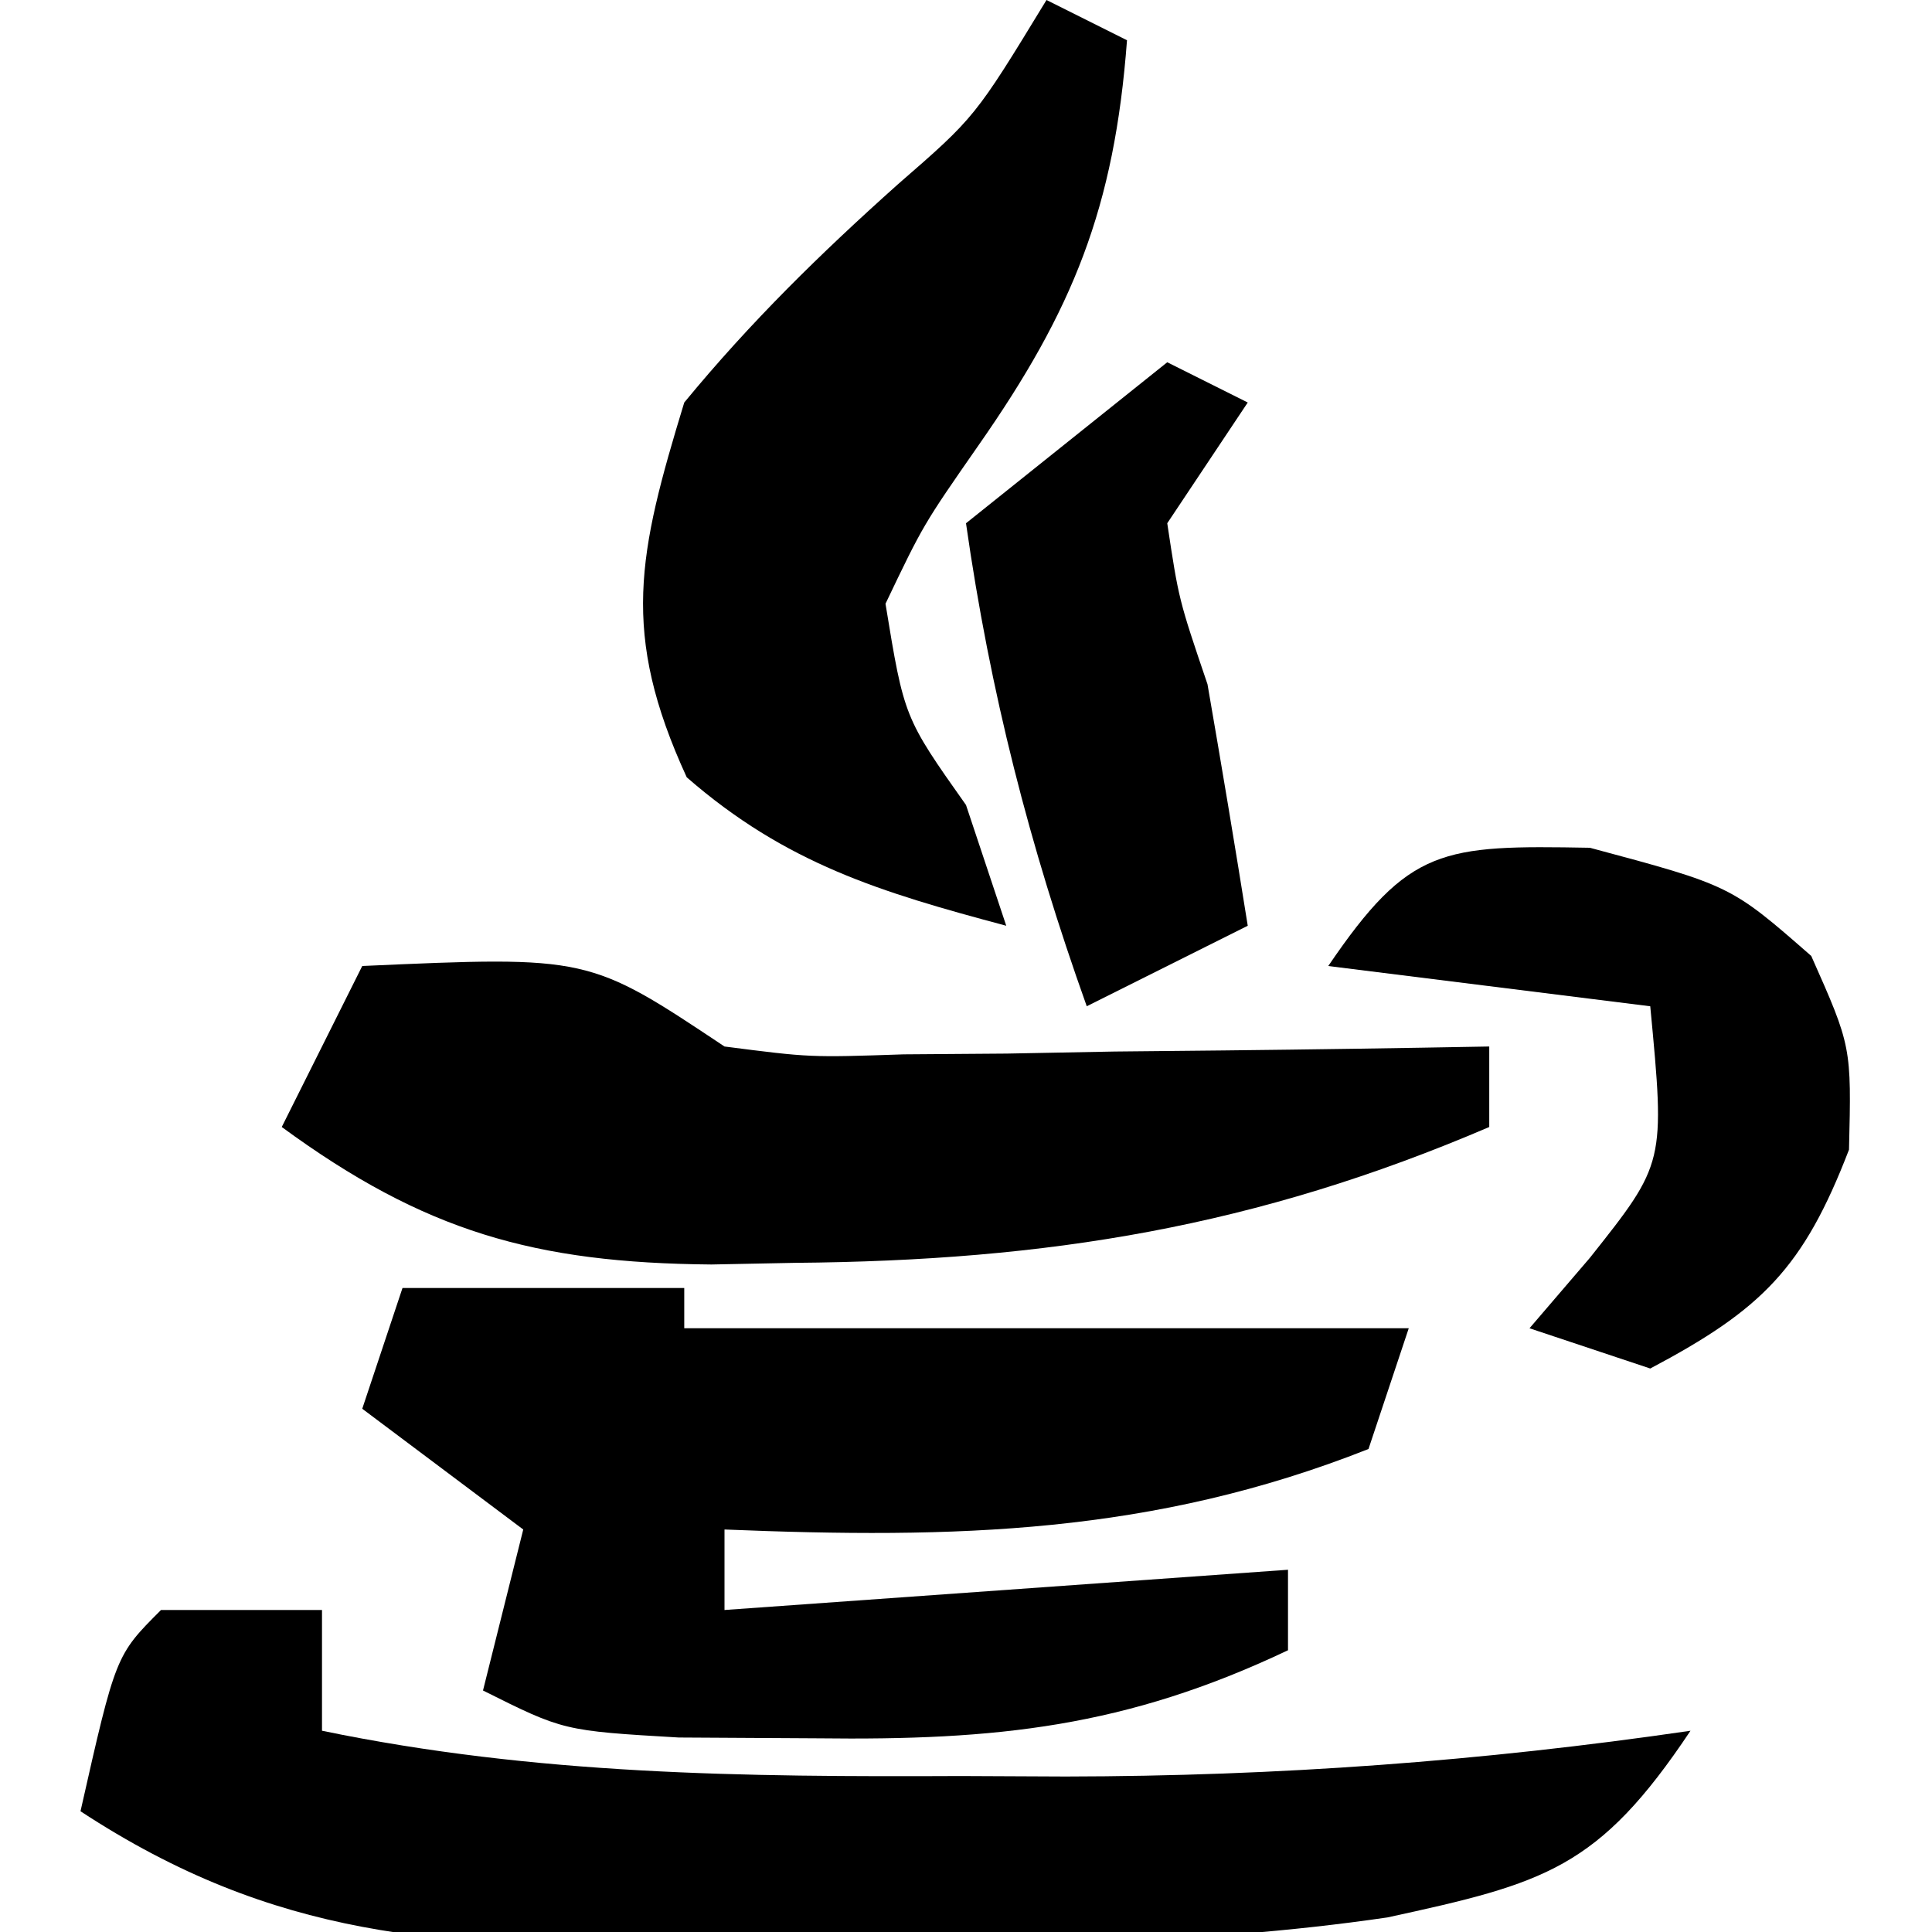
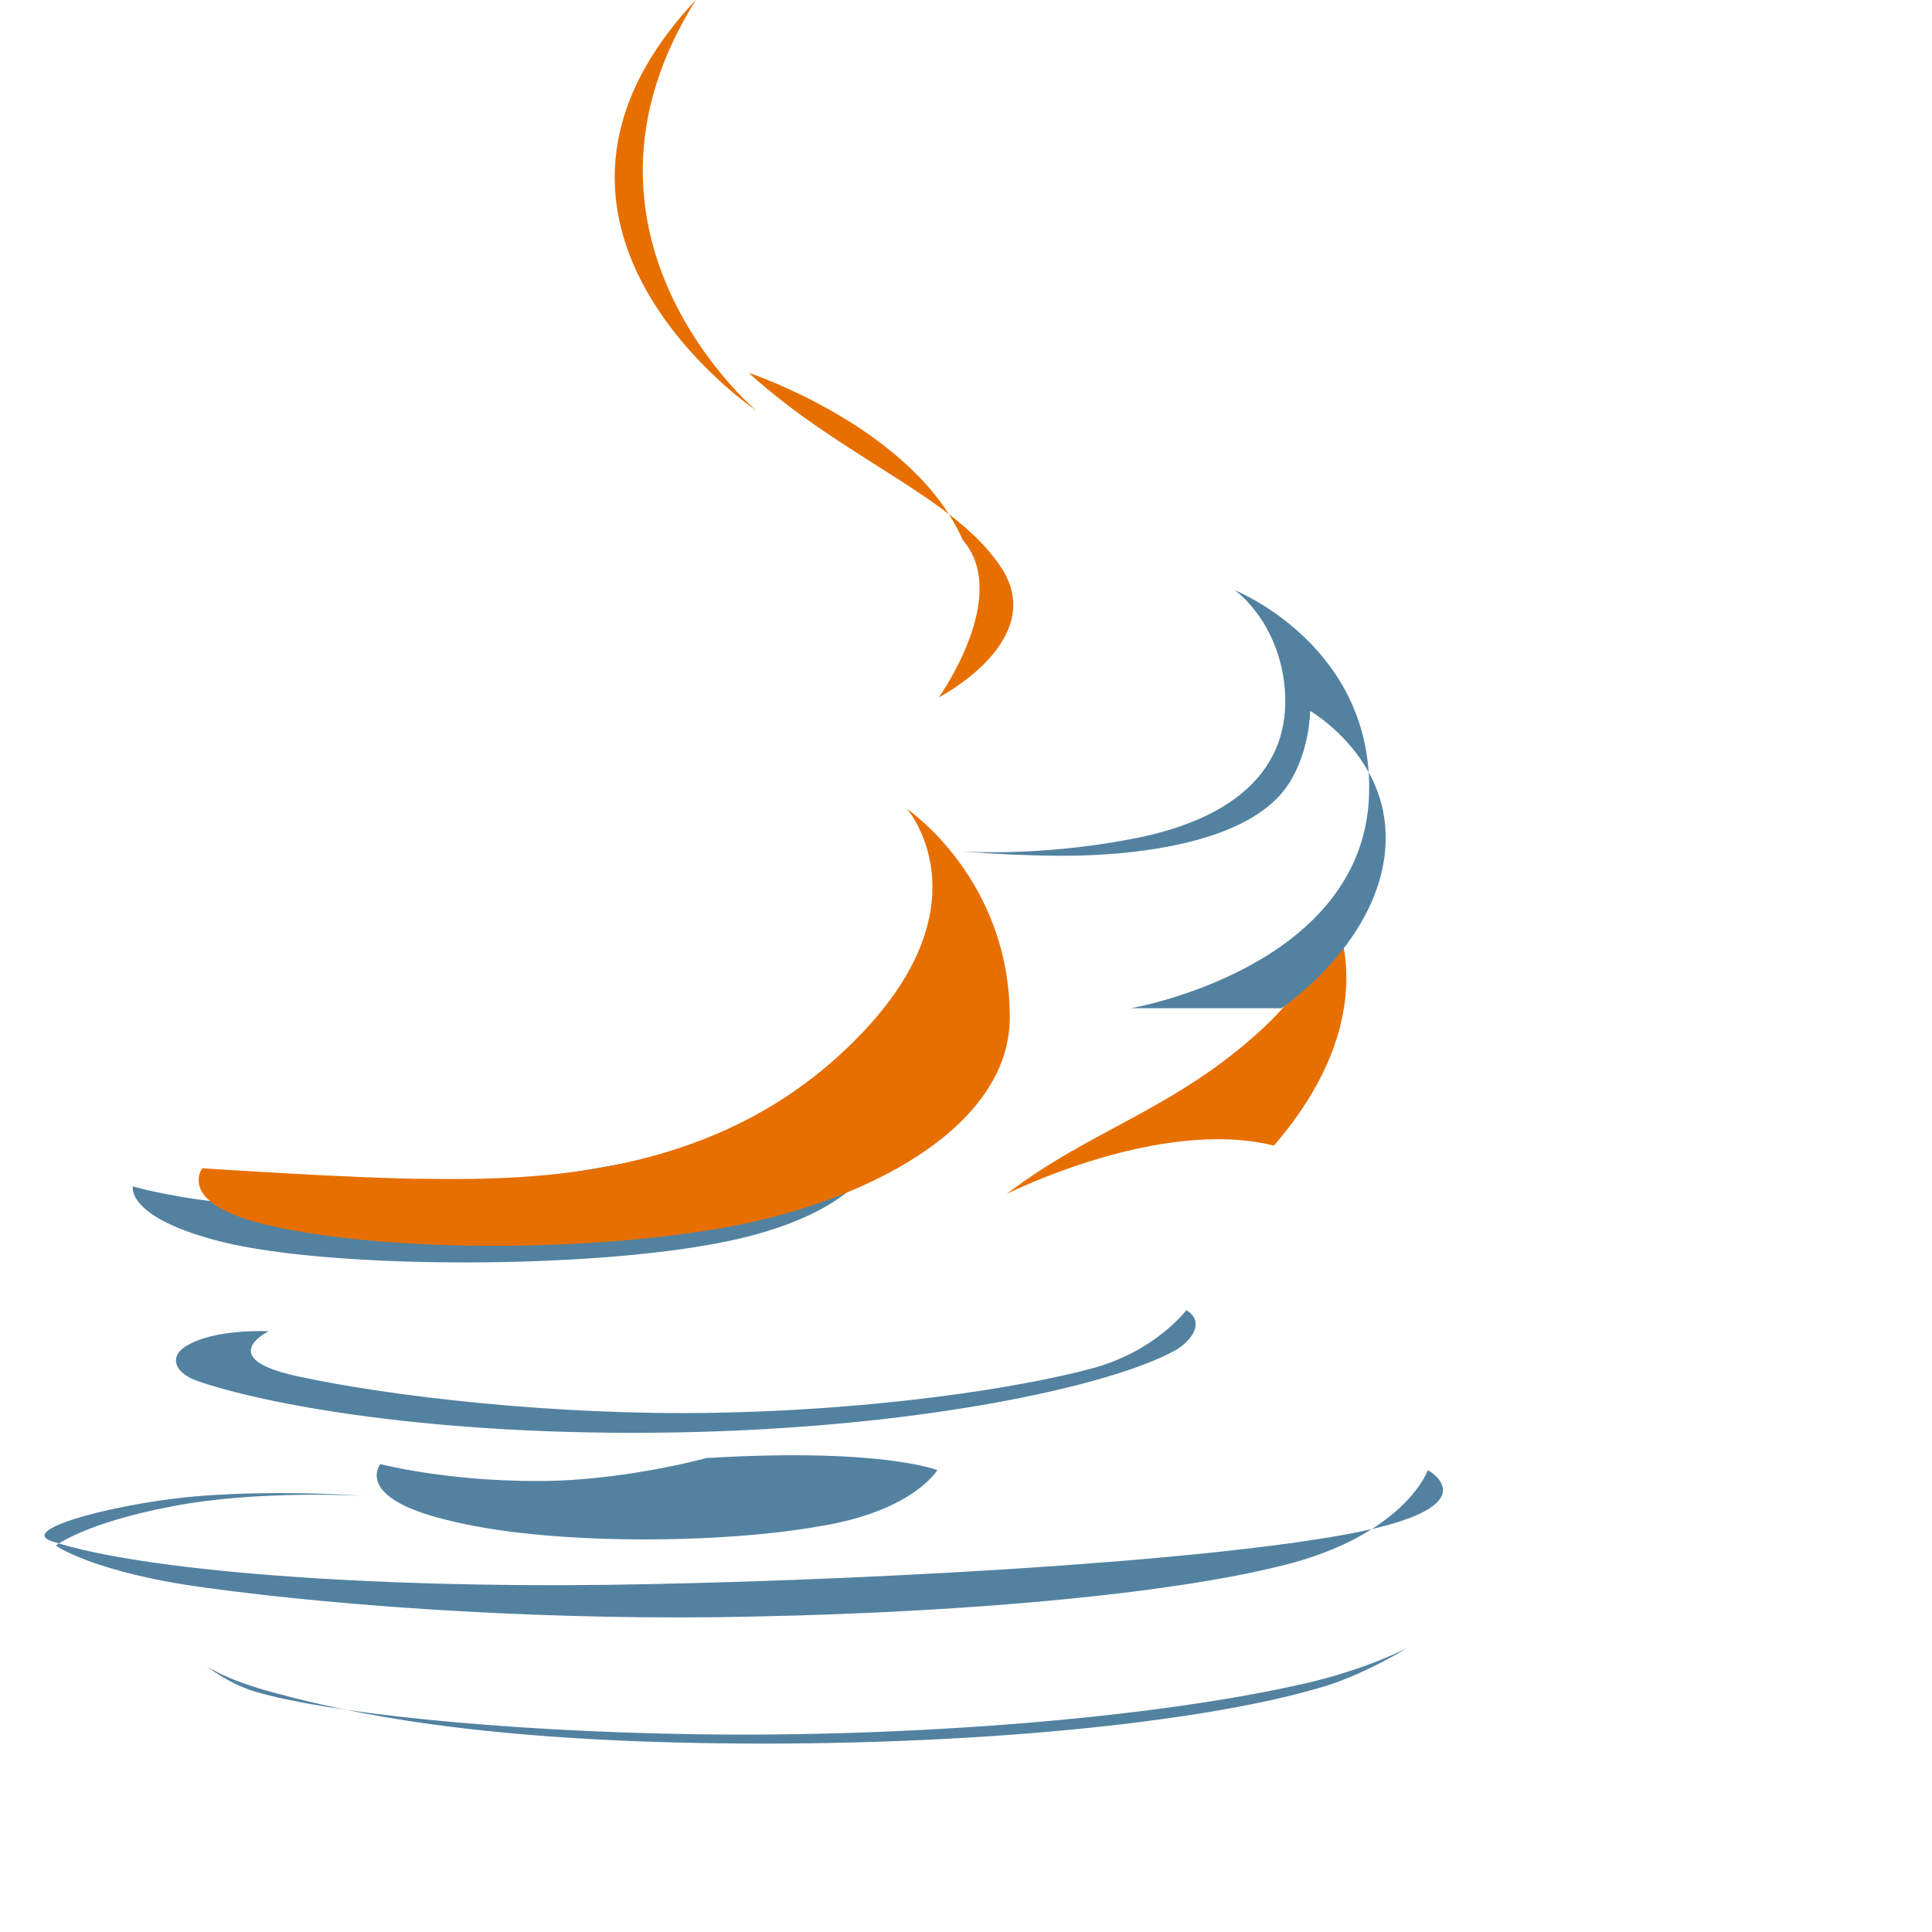
- <svg xmlns="http://www.w3.org/2000/svg" version="1.1" width="48" height="48">
-   <path d="M0 0 C2.31 0 4.62 0 7 0 C7 0.33 7 0.66 7 1 C12.94 1 18.88 1 25 1 C24.67 1.99 24.34 2.98 24 4 C18.636 6.123 13.716 6.233 8 6 C8 6.66 8 7.32 8 8 C12.62 7.67 17.24 7.34 22 7 C22 7.66 22 8.32 22 9 C17.971 10.912 14.753 11.243 10.312 11.188 C8.605 11.178 8.605 11.178 6.863 11.168 C4 11 4 11 2 10 C2.33 8.68 2.66 7.36 3 6 C1.68 5.01 0.36 4.02 -1 3 C-0.67 2.01 -0.34 1.02 0 0 Z " fill="#000000" transform="translate(10,32)" />
-   <path d="M0 0 C1.32 0 2.64 0 4 0 C4 0.99 4 1.98 4 3 C9.324 4.1 14.467 4.149 19.875 4.125 C20.735 4.129 21.595 4.133 22.48 4.137 C27.743 4.129 32.792 3.761 38 3 C35.712 6.432 34.385 6.787 30.47 7.638 C25.617 8.349 20.77 8.328 15.875 8.312 C14.288 8.337 14.288 8.337 12.668 8.361 C6.943 8.365 2.839 8.173 -2 5 C-1.125 1.125 -1.125 1.125 0 0 Z " fill="#000000" transform="translate(4,40)" />
-   <path d="M0 0 C5.625 -0.25 5.625 -0.25 9 2 C11.127 2.274 11.127 2.274 13.449 2.195 C14.297 2.189 15.144 2.182 16.018 2.176 C16.899 2.159 17.78 2.142 18.688 2.125 C19.58 2.116 20.473 2.107 21.393 2.098 C23.595 2.074 25.798 2.041 28 2 C28 2.66 28 3.32 28 4 C22.21 6.482 17.036 7.323 10.75 7.375 C10.065 7.389 9.38 7.402 8.674 7.416 C4.278 7.377 1.545 6.597 -2 4 C-1.34 2.68 -0.68 1.36 0 0 Z " fill="#000000" transform="translate(9,24)" />
-   <path d="M0 0 C0.66 0.33 1.32 0.66 2 1 C1.688 5.164 0.658 7.704 -1.688 11.062 C-3.062 13.037 -3.062 13.037 -4 15 C-3.537 17.826 -3.537 17.826 -2 20 C-1.67 20.99 -1.34 21.98 -1 23 C-4.127 22.166 -6.477 21.456 -8.938 19.312 C-10.589 15.718 -10.149 13.767 -9 10 C-7.357 8.004 -5.618 6.3 -3.691 4.578 C-1.774 2.911 -1.774 2.911 0 0 Z " fill="#000000" transform="translate(26,0)" />
-   <path d="M0 0 C3.5 0.938 3.5 0.938 5.5 2.688 C6.5 4.938 6.5 4.938 6.438 7.5 C5.305 10.444 4.274 11.469 1.5 12.938 C0.51 12.607 -0.48 12.277 -1.5 11.938 C-1.005 11.36 -0.51 10.783 0 10.188 C1.87 7.833 1.87 7.833 1.5 3.938 C-1.14 3.607 -3.78 3.277 -6.5 2.938 C-4.489 -0.02 -3.674 -0.066 0 0 Z " fill="#000000" transform="translate(39.5,21.0625)" />
-   <path d="M0 0 C0.66 0.33 1.32 0.66 2 1 C1.01 2.485 1.01 2.485 0 4 C0.286 5.897 0.286 5.897 1 8 C1.346 9.998 1.681 11.998 2 14 C0.02 14.99 0.02 14.99 -2 16 C-3.425 12.01 -4.401 8.195 -5 4 C-3.35 2.68 -1.7 1.36 0 0 Z " fill="#000000" transform="translate(29,9)" />
+ <svg xmlns="http://www.w3.org/2000/svg" viewBox="0 0 128 128" width="128" height="128">
+   <path fill="#5382a1" d="M46.8 96.6s-4.7 1.3-9.9 1.5c-6.7.2-11.7-1.1-11.7-1.1s-1.8 2.2 4.4 3.7c6.6 1.7 18.2 1.6 24.8.4 6.1-1 7.7-3.7 7.7-3.7s-3.7-1.5-15.3-.8z" />
+   <path fill="#5382a1" d="M44.5 76.5s-14.8 2.8-21.7 3.3c-7.9.6-14-1.2-14-1.2s-.5 2.1 6 3.7c7 1.7 22.8 1.8 32 .2 8.3-1.4 10.3-4.5 10.3-4.5s-4.3-1.8-12.6-1.5z" />
+   <path fill="#e76f00" d="M60.1 53.6s6 6.9-4.7 16.5c-8.7 7.8-19.8 8.1-27.1 8-4.4 0-14.9-.7-14.9-.7s-1.8 2.4 4.5 3.8c7.4 1.7 20.3 1.8 29.7.2 9.5-1.6 19.3-6.6 19.3-14 0-9.2-6.8-13.8-6.8-13.8z" />
+   <path fill="#5382a1" d="M78.6 86.8c1.3.8.3 2.1-.8 2.7-4.2 2.3-16.7 5.1-32.9 5.4-16.2.3-27.5-1.9-31.8-3.4-1.7-.6-1.8-1.7-.8-2.3 1.9-1.2 5.5-1 5.5-1s-3.7 1.8 2 3c6 1.3 17 2.6 27.6 2.4 11-.2 20.3-1.7 24.8-2.9 4.3-1.1 6.4-3.9 6.4-3.9s-1.4.1 0 0z" />
+   <path fill="#e76f00" d="M63.8 35.8c3.2 3.7-1.6 10.4-1.6 10.4s7.2-3.7 4.2-8.5c-3.1-4.8-10.4-7.2-16.8-13 0 0 10.9 3.6 14.2 11.1z" />
+   <path fill="#5382a1" d="M94.6 97.4s4.2 2.3-4.6 4.1c-10.5 2.1-34.9 3.3-49.8 3.5-15.6.2-30.8-.9-36.8-2.9-2.3-.8 4.7-2.6 10-3 5.4-.4 10.7 0 10.7 0s-7.1-.4-12.7.7c-5.8 1.1-7.7 2.6-7.7 2.6s2.5 1.8 10 2.8c9.5 1.3 23.3 2.2 36.3 1.9 14.8-.3 28.5-1.6 35.8-3.6 7.4-2.1 8.8-6.1 8.8-6.1z" />
+   <path fill="#5382a1" d="M47.7 115.5c16.2.2 31.7-1.3 39.8-3.7 2.8-.8 5.7-2.6 5.7-2.6s-2.7 1.4-6.6 2.3c-10.4 2.4-26.6 3.6-40.4 3.4-13.6-.2-24.8-1.5-29.2-2.8-1.8-.5-3.3-1.7-3.3-1.7s1.3.9 4.3 1.7c5.1 1.4 13.5 3.2 29.7 3.4z" />
+   <path fill="#e76f00" d="M84.4 75.9c7.6-8.8 3.9-15.4 3.9-15.4s-.3 3.6-4.6 7.6c-5.8 5.4-11.4 6.7-17 11 0 0 10.1-5.1 17.7-3.2z" />
+   <path fill="#e76f00" d="M46.1 0C32 15 50.1 27.2 50.1 27.2S36.3 15.6 46.1 0z" />
+   <path fill="#5382a1" d="M74.9 66.8s15.3-2.6 15.8-14c.4-10-8.9-13.7-8.9-13.7s2.5 1.7 3.2 5.6c.9 5.3-2.1 9.4-10.1 10.9-6.3 1.2-11.3.8-11.3.8s5.7.5 9.7.2c4.4-.3 10-1.4 12.1-4.7 1.4-2.2 1.4-4.8 1.4-4.8s5.2 3 5 8.7c-.2 6.5-6.9 11-6.9 11z" />
</svg>
